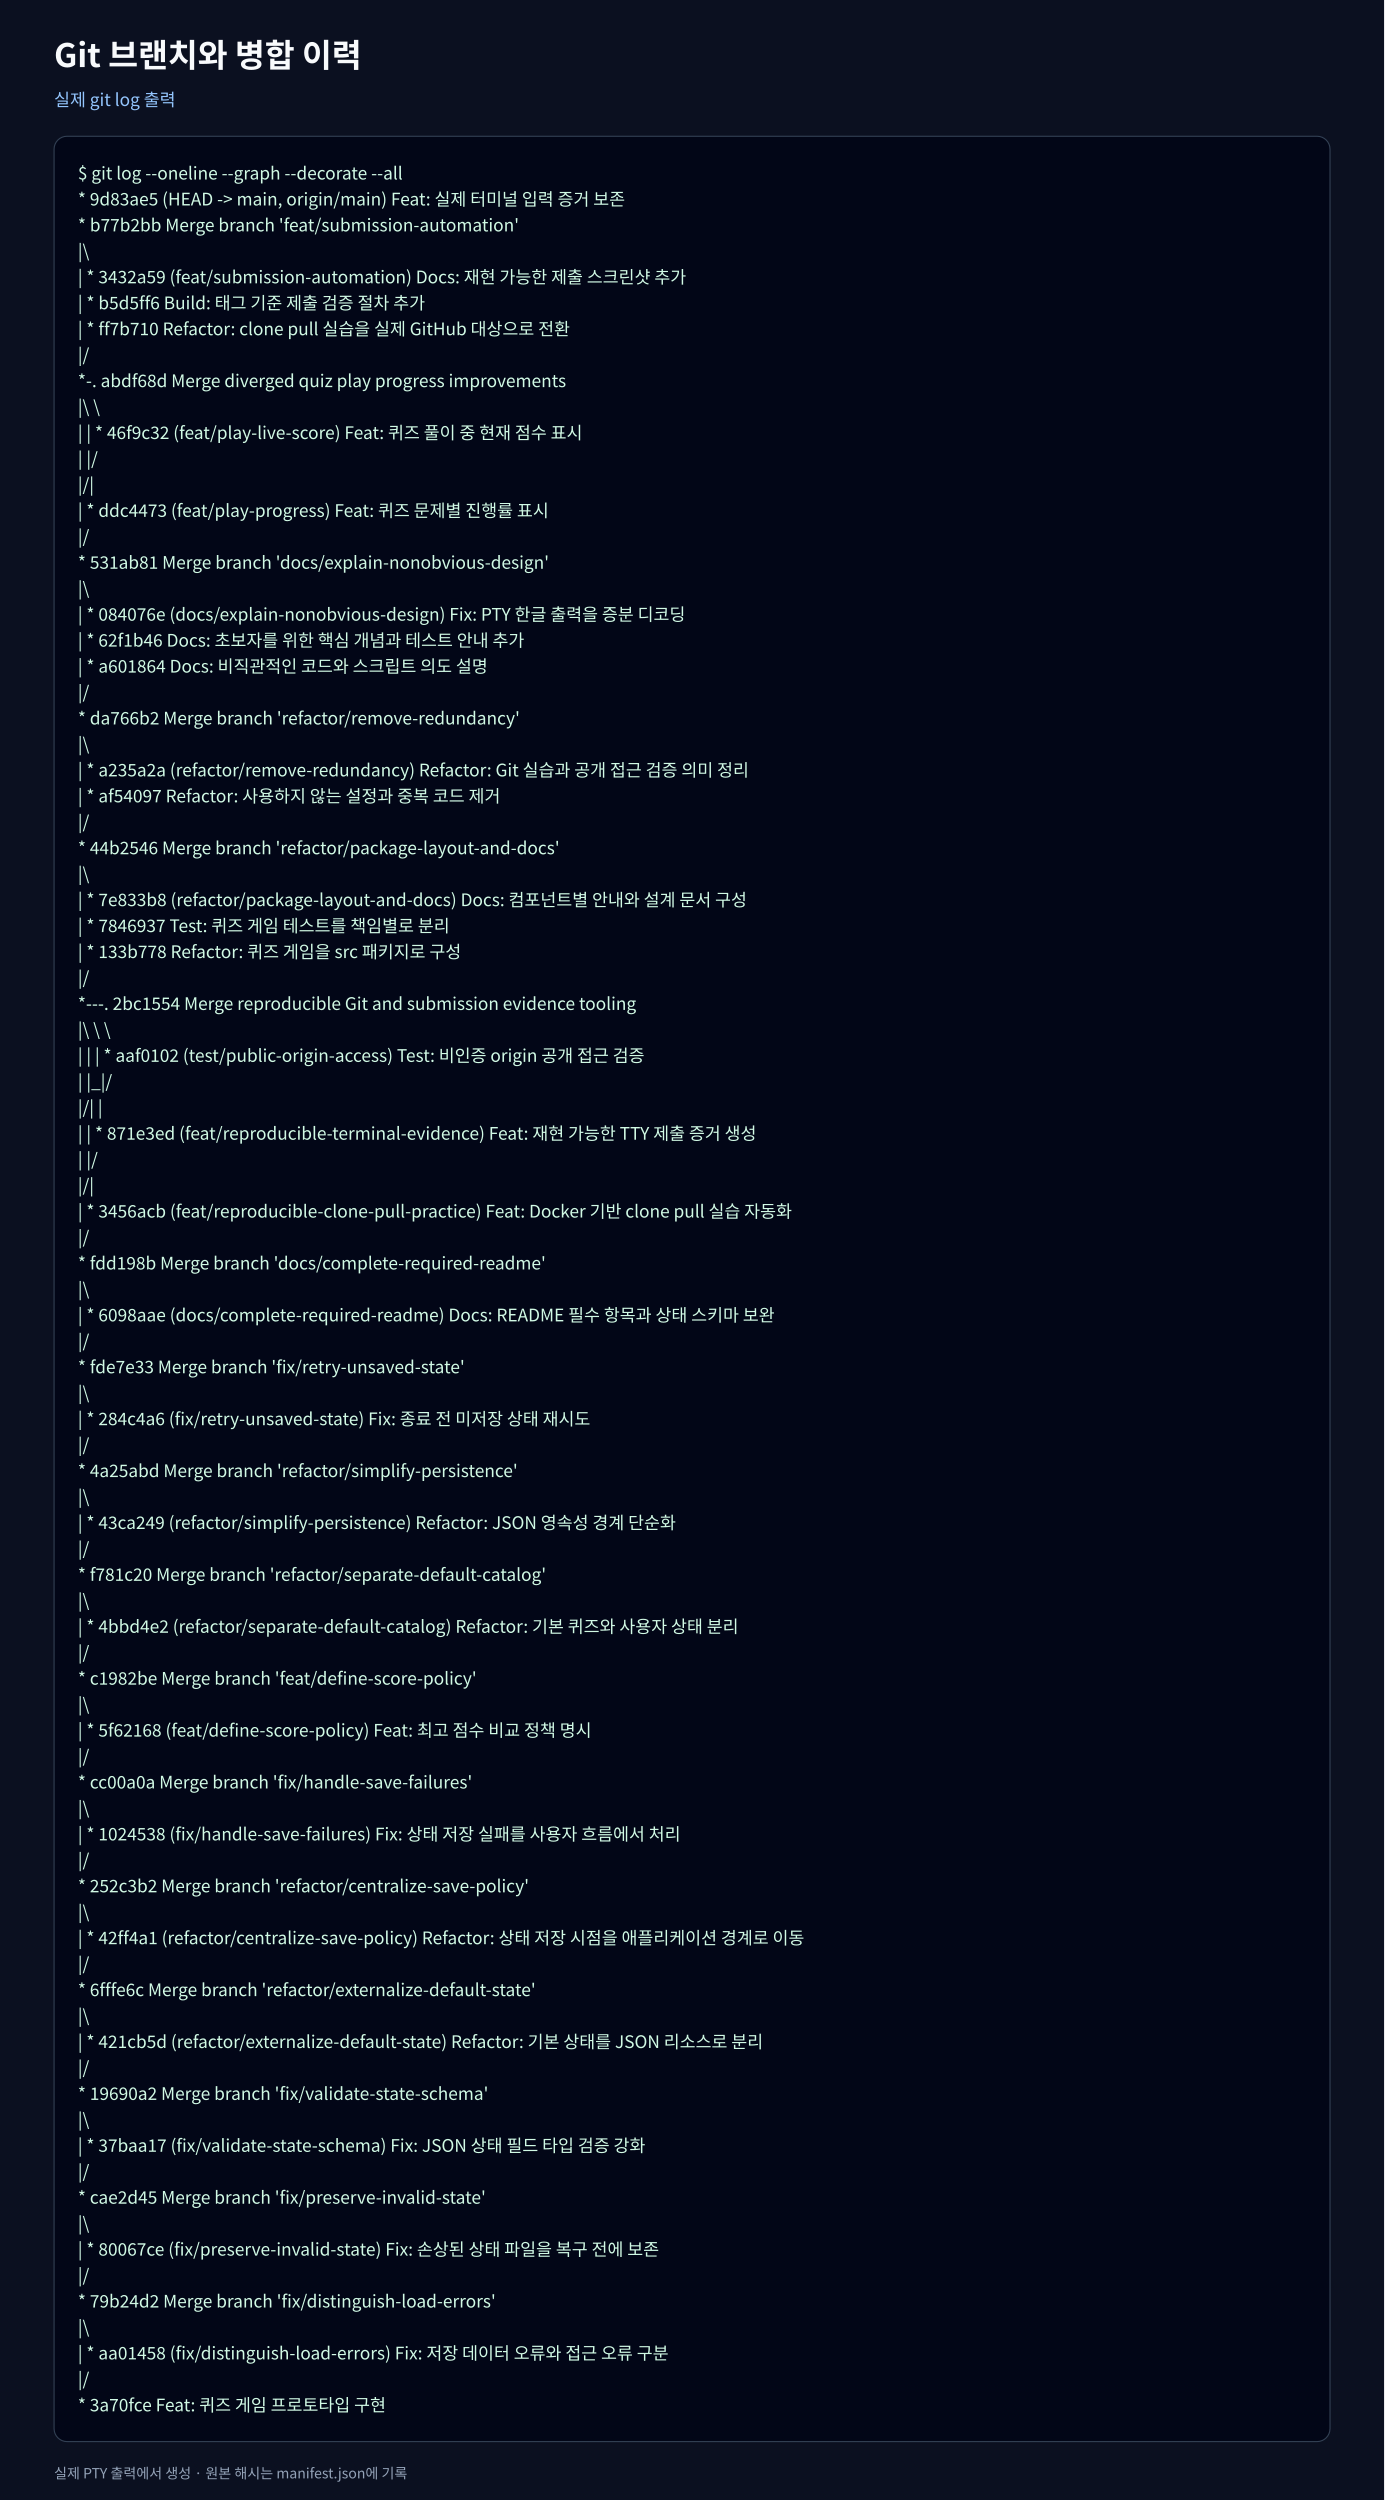
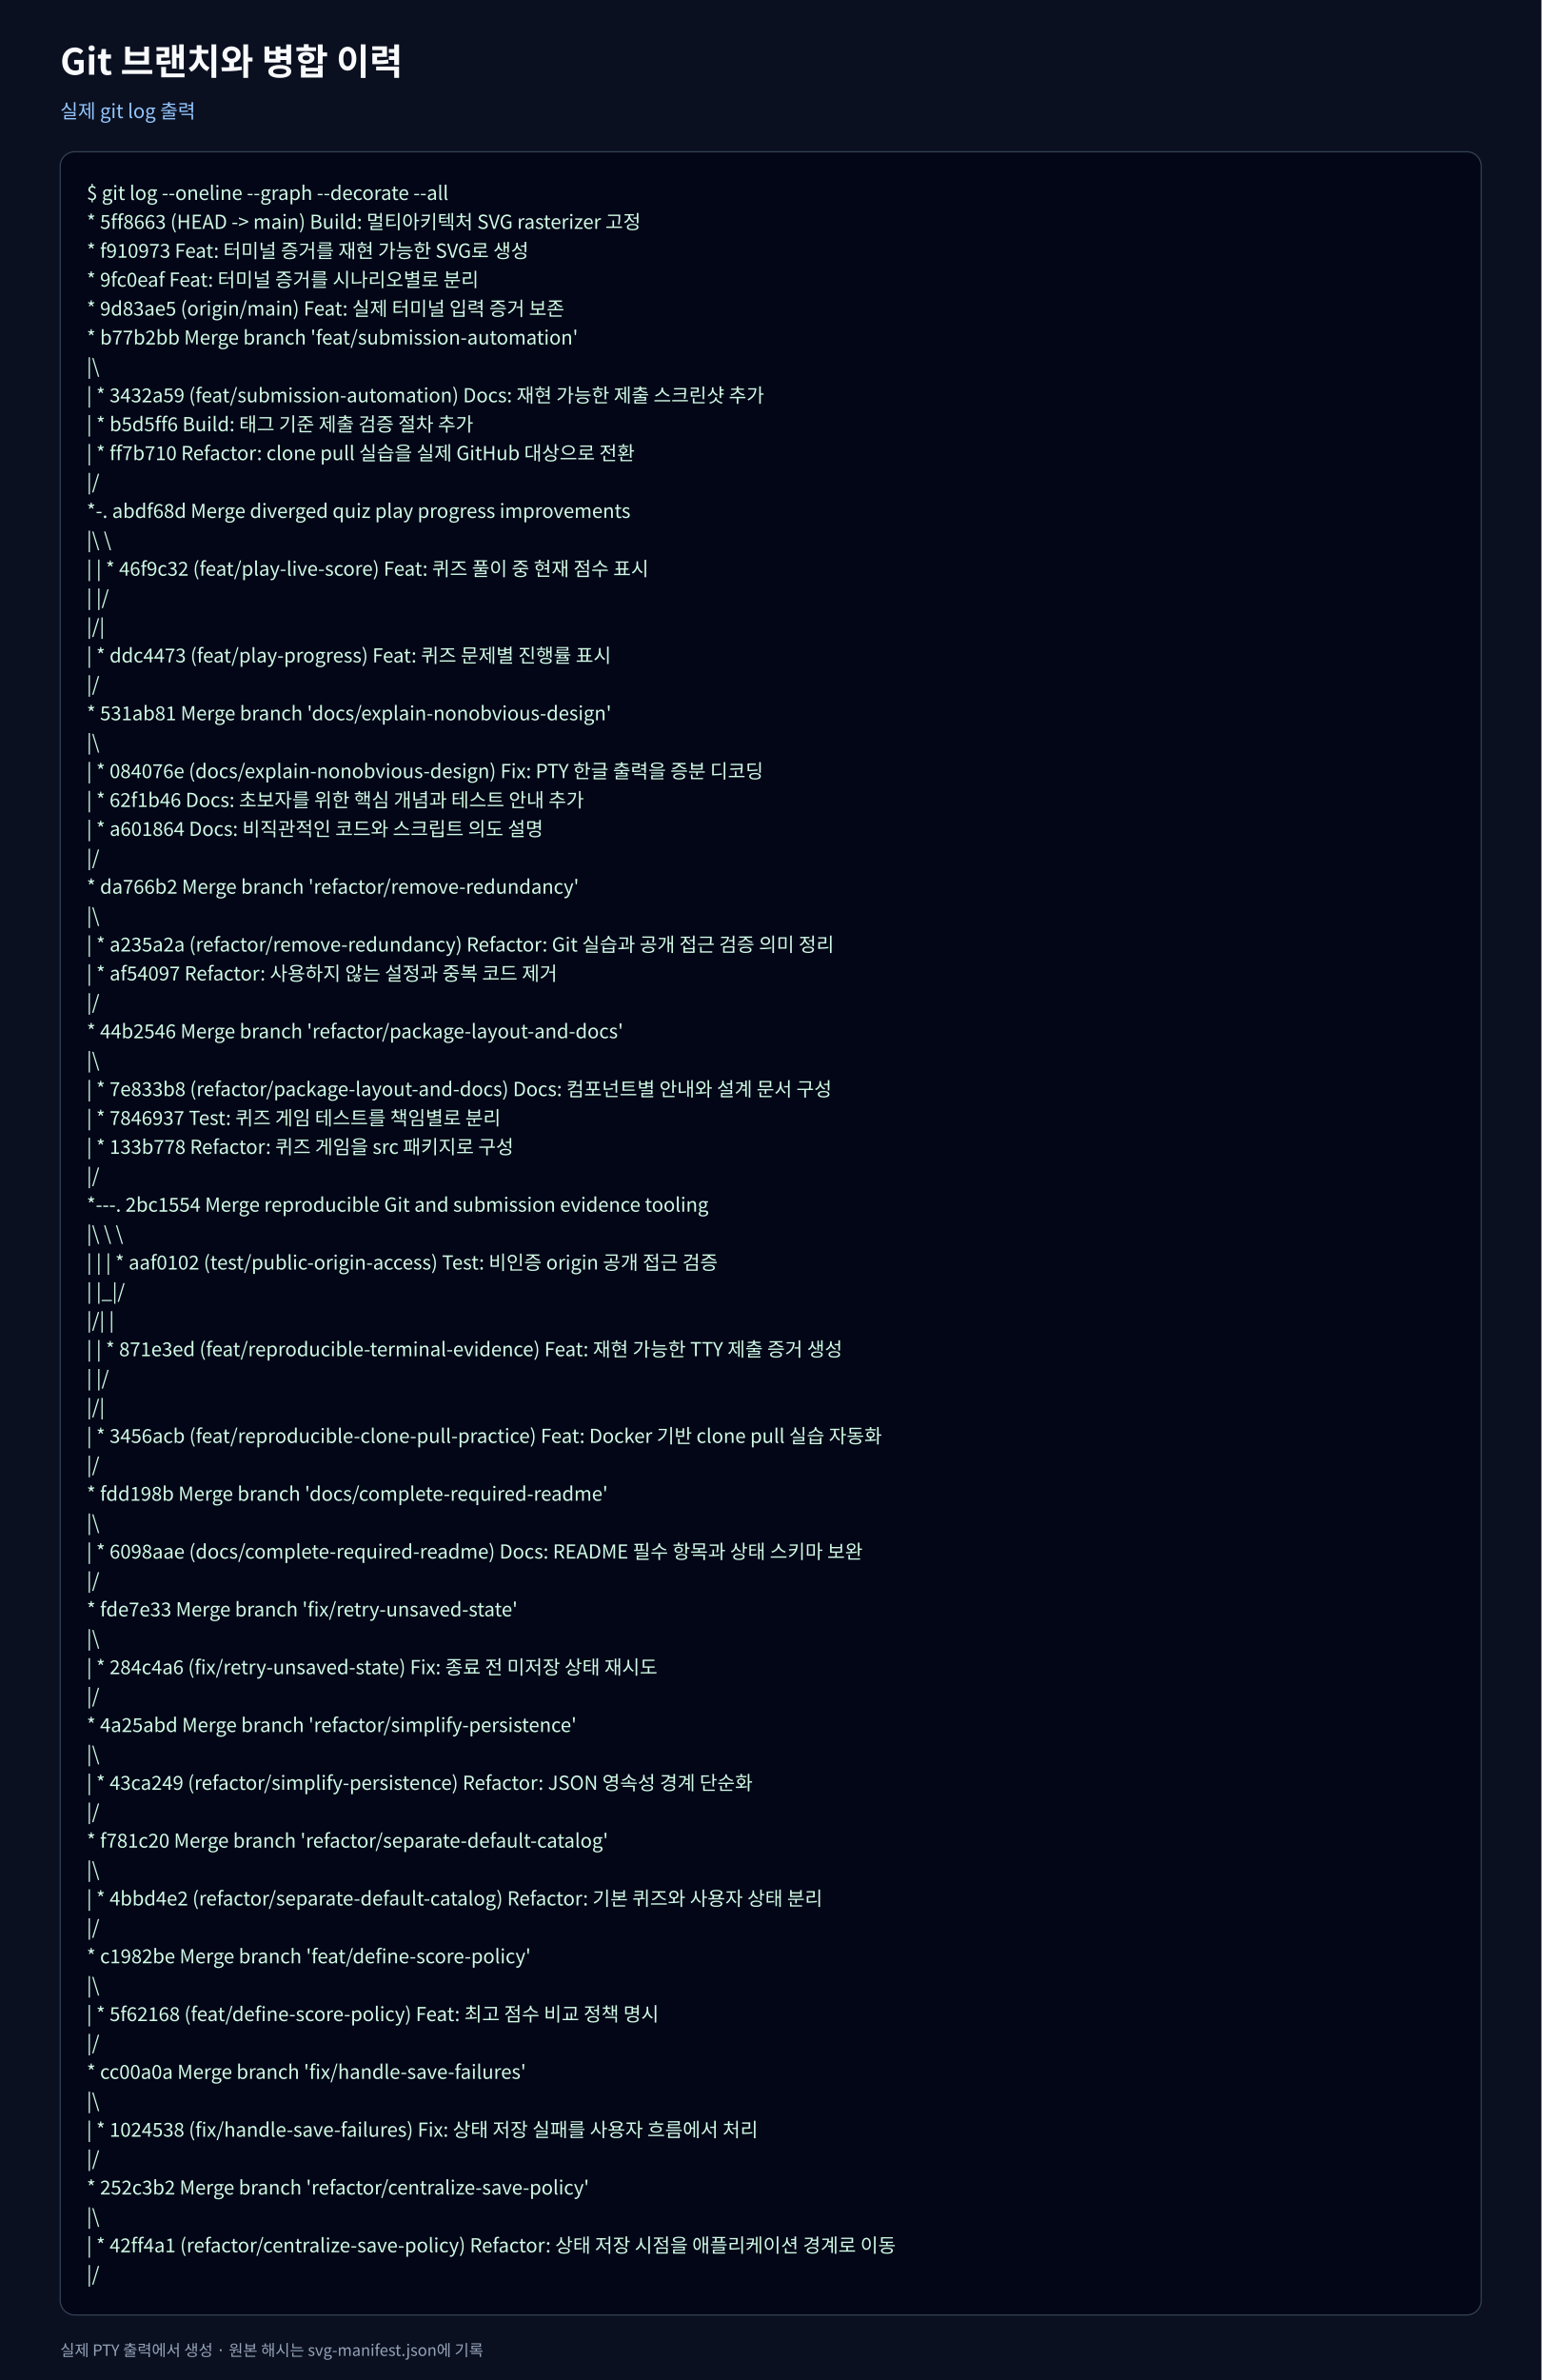
- <svg xmlns="http://www.w3.org/2000/svg" width="1280" height="2312" viewBox="0 0 1280 2312">
-   <rect width="1280" height="2312" fill="#0b1020" />
+ <svg xmlns="http://www.w3.org/2000/svg" width="1280" height="1976" viewBox="0 0 1280 1976">
+   <rect width="1280" height="1976" fill="#0b1020" />
  <text x="50" y="62" fill="#f8fafc" font-family="Noto Sans CJK KR" font-size="30" font-weight="700">Git 브랜치와 병합 이력</text>
  <text x="50" y="98" fill="#93c5fd" font-family="Noto Sans CJK KR" font-size="16">실제 git log 출력</text>
-   <rect x="50" y="126" width="1180" height="2132" rx="12" fill="#020617" stroke="#334155" />
+   <rect x="50" y="126" width="1180" height="1796" rx="12" fill="#020617" stroke="#334155" />
  <text fill="#d1fae5" font-family="Noto Sans CJK KR" font-size="16">
    <tspan x="72" y="166">$ git log --oneline --graph --decorate --all</tspan>
-     <tspan x="72" y="190">* 9d83ae5 (HEAD -&gt; main, origin/main) Feat: 실제 터미널 입력 증거 보존</tspan>
-     <tspan x="72" y="214">*   b77b2bb Merge branch 'feat/submission-automation'</tspan>
-     <tspan x="72" y="238">|\</tspan>
-     <tspan x="72" y="262">| * 3432a59 (feat/submission-automation) Docs: 재현 가능한 제출 스크린샷 추가</tspan>
-     <tspan x="72" y="286">| * b5d5ff6 Build: 태그 기준 제출 검증 절차 추가</tspan>
-     <tspan x="72" y="310">| * ff7b710 Refactor: clone pull 실습을 실제 GitHub 대상으로 전환</tspan>
-     <tspan x="72" y="334">|/</tspan>
-     <tspan x="72" y="358">*-.   abdf68d Merge diverged quiz play progress improvements</tspan>
-     <tspan x="72" y="382">|\ \</tspan>
-     <tspan x="72" y="406">| | * 46f9c32 (feat/play-live-score) Feat: 퀴즈 풀이 중 현재 점수 표시</tspan>
-     <tspan x="72" y="430">| |/</tspan>
-     <tspan x="72" y="454">|/|</tspan>
-     <tspan x="72" y="478">| * ddc4473 (feat/play-progress) Feat: 퀴즈 문제별 진행률 표시</tspan>
-     <tspan x="72" y="502">|/</tspan>
-     <tspan x="72" y="526">*   531ab81 Merge branch 'docs/explain-nonobvious-design'</tspan>
-     <tspan x="72" y="550">|\</tspan>
-     <tspan x="72" y="574">| * 084076e (docs/explain-nonobvious-design) Fix: PTY 한글 출력을 증분 디코딩</tspan>
-     <tspan x="72" y="598">| * 62f1b46 Docs: 초보자를 위한 핵심 개념과 테스트 안내 추가</tspan>
-     <tspan x="72" y="622">| * a601864 Docs: 비직관적인 코드와 스크립트 의도 설명</tspan>
-     <tspan x="72" y="646">|/</tspan>
-     <tspan x="72" y="670">*   da766b2 Merge branch 'refactor/remove-redundancy'</tspan>
-     <tspan x="72" y="694">|\</tspan>
-     <tspan x="72" y="718">| * a235a2a (refactor/remove-redundancy) Refactor: Git 실습과 공개 접근 검증 의미 정리</tspan>
-     <tspan x="72" y="742">| * af54097 Refactor: 사용하지 않는 설정과 중복 코드 제거</tspan>
-     <tspan x="72" y="766">|/</tspan>
-     <tspan x="72" y="790">*   44b2546 Merge branch 'refactor/package-layout-and-docs'</tspan>
-     <tspan x="72" y="814">|\</tspan>
-     <tspan x="72" y="838">| * 7e833b8 (refactor/package-layout-and-docs) Docs: 컴포넌트별 안내와 설계 문서 구성</tspan>
-     <tspan x="72" y="862">| * 7846937 Test: 퀴즈 게임 테스트를 책임별로 분리</tspan>
-     <tspan x="72" y="886">| * 133b778 Refactor: 퀴즈 게임을 src 패키지로 구성</tspan>
-     <tspan x="72" y="910">|/</tspan>
-     <tspan x="72" y="934">*---.   2bc1554 Merge reproducible Git and submission evidence tooling</tspan>
-     <tspan x="72" y="958">|\ \ \</tspan>
-     <tspan x="72" y="982">| | | * aaf0102 (test/public-origin-access) Test: 비인증 origin 공개 접근 검증</tspan>
-     <tspan x="72" y="1006">| |_|/</tspan>
-     <tspan x="72" y="1030">|/| |</tspan>
-     <tspan x="72" y="1054">| | * 871e3ed (feat/reproducible-terminal-evidence) Feat: 재현 가능한 TTY 제출 증거 생성</tspan>
-     <tspan x="72" y="1078">| |/</tspan>
-     <tspan x="72" y="1102">|/|</tspan>
-     <tspan x="72" y="1126">| * 3456acb (feat/reproducible-clone-pull-practice) Feat: Docker 기반 clone pull 실습 자동화</tspan>
-     <tspan x="72" y="1150">|/</tspan>
-     <tspan x="72" y="1174">*   fdd198b Merge branch 'docs/complete-required-readme'</tspan>
-     <tspan x="72" y="1198">|\</tspan>
-     <tspan x="72" y="1222">| * 6098aae (docs/complete-required-readme) Docs: README 필수 항목과 상태 스키마 보완</tspan>
-     <tspan x="72" y="1246">|/</tspan>
-     <tspan x="72" y="1270">*   fde7e33 Merge branch 'fix/retry-unsaved-state'</tspan>
-     <tspan x="72" y="1294">|\</tspan>
-     <tspan x="72" y="1318">| * 284c4a6 (fix/retry-unsaved-state) Fix: 종료 전 미저장 상태 재시도</tspan>
-     <tspan x="72" y="1342">|/</tspan>
-     <tspan x="72" y="1366">*   4a25abd Merge branch 'refactor/simplify-persistence'</tspan>
-     <tspan x="72" y="1390">|\</tspan>
-     <tspan x="72" y="1414">| * 43ca249 (refactor/simplify-persistence) Refactor: JSON 영속성 경계 단순화</tspan>
-     <tspan x="72" y="1438">|/</tspan>
-     <tspan x="72" y="1462">*   f781c20 Merge branch 'refactor/separate-default-catalog'</tspan>
-     <tspan x="72" y="1486">|\</tspan>
-     <tspan x="72" y="1510">| * 4bbd4e2 (refactor/separate-default-catalog) Refactor: 기본 퀴즈와 사용자 상태 분리</tspan>
-     <tspan x="72" y="1534">|/</tspan>
-     <tspan x="72" y="1558">*   c1982be Merge branch 'feat/define-score-policy'</tspan>
-     <tspan x="72" y="1582">|\</tspan>
-     <tspan x="72" y="1606">| * 5f62168 (feat/define-score-policy) Feat: 최고 점수 비교 정책 명시</tspan>
-     <tspan x="72" y="1630">|/</tspan>
-     <tspan x="72" y="1654">*   cc00a0a Merge branch 'fix/handle-save-failures'</tspan>
-     <tspan x="72" y="1678">|\</tspan>
-     <tspan x="72" y="1702">| * 1024538 (fix/handle-save-failures) Fix: 상태 저장 실패를 사용자 흐름에서 처리</tspan>
-     <tspan x="72" y="1726">|/</tspan>
-     <tspan x="72" y="1750">*   252c3b2 Merge branch 'refactor/centralize-save-policy'</tspan>
-     <tspan x="72" y="1774">|\</tspan>
-     <tspan x="72" y="1798">| * 42ff4a1 (refactor/centralize-save-policy) Refactor: 상태 저장 시점을 애플리케이션 경계로 이동</tspan>
-     <tspan x="72" y="1822">|/</tspan>
-     <tspan x="72" y="1846">*   6fffe6c Merge branch 'refactor/externalize-default-state'</tspan>
-     <tspan x="72" y="1870">|\</tspan>
-     <tspan x="72" y="1894">| * 421cb5d (refactor/externalize-default-state) Refactor: 기본 상태를 JSON 리소스로 분리</tspan>
-     <tspan x="72" y="1918">|/</tspan>
-     <tspan x="72" y="1942">*   19690a2 Merge branch 'fix/validate-state-schema'</tspan>
-     <tspan x="72" y="1966">|\</tspan>
-     <tspan x="72" y="1990">| * 37baa17 (fix/validate-state-schema) Fix: JSON 상태 필드 타입 검증 강화</tspan>
-     <tspan x="72" y="2014">|/</tspan>
-     <tspan x="72" y="2038">*   cae2d45 Merge branch 'fix/preserve-invalid-state'</tspan>
-     <tspan x="72" y="2062">|\</tspan>
-     <tspan x="72" y="2086">| * 80067ce (fix/preserve-invalid-state) Fix: 손상된 상태 파일을 복구 전에 보존</tspan>
-     <tspan x="72" y="2110">|/</tspan>
-     <tspan x="72" y="2134">*   79b24d2 Merge branch 'fix/distinguish-load-errors'</tspan>
-     <tspan x="72" y="2158">|\</tspan>
-     <tspan x="72" y="2182">| * aa01458 (fix/distinguish-load-errors) Fix: 저장 데이터 오류와 접근 오류 구분</tspan>
-     <tspan x="72" y="2206">|/</tspan>
-     <tspan x="72" y="2230">* 3a70fce Feat: 퀴즈 게임 프로토타입 구현</tspan>
+     <tspan x="72" y="190">* 5ff8663 (HEAD -&gt; main) Build: 멀티아키텍처 SVG rasterizer 고정</tspan>
+     <tspan x="72" y="214">* f910973 Feat: 터미널 증거를 재현 가능한 SVG로 생성</tspan>
+     <tspan x="72" y="238">* 9fc0eaf Feat: 터미널 증거를 시나리오별로 분리</tspan>
+     <tspan x="72" y="262">* 9d83ae5 (origin/main) Feat: 실제 터미널 입력 증거 보존</tspan>
+     <tspan x="72" y="286">*   b77b2bb Merge branch 'feat/submission-automation'</tspan>
+     <tspan x="72" y="310">|\</tspan>
+     <tspan x="72" y="334">| * 3432a59 (feat/submission-automation) Docs: 재현 가능한 제출 스크린샷 추가</tspan>
+     <tspan x="72" y="358">| * b5d5ff6 Build: 태그 기준 제출 검증 절차 추가</tspan>
+     <tspan x="72" y="382">| * ff7b710 Refactor: clone pull 실습을 실제 GitHub 대상으로 전환</tspan>
+     <tspan x="72" y="406">|/</tspan>
+     <tspan x="72" y="430">*-.   abdf68d Merge diverged quiz play progress improvements</tspan>
+     <tspan x="72" y="454">|\ \</tspan>
+     <tspan x="72" y="478">| | * 46f9c32 (feat/play-live-score) Feat: 퀴즈 풀이 중 현재 점수 표시</tspan>
+     <tspan x="72" y="502">| |/</tspan>
+     <tspan x="72" y="526">|/|</tspan>
+     <tspan x="72" y="550">| * ddc4473 (feat/play-progress) Feat: 퀴즈 문제별 진행률 표시</tspan>
+     <tspan x="72" y="574">|/</tspan>
+     <tspan x="72" y="598">*   531ab81 Merge branch 'docs/explain-nonobvious-design'</tspan>
+     <tspan x="72" y="622">|\</tspan>
+     <tspan x="72" y="646">| * 084076e (docs/explain-nonobvious-design) Fix: PTY 한글 출력을 증분 디코딩</tspan>
+     <tspan x="72" y="670">| * 62f1b46 Docs: 초보자를 위한 핵심 개념과 테스트 안내 추가</tspan>
+     <tspan x="72" y="694">| * a601864 Docs: 비직관적인 코드와 스크립트 의도 설명</tspan>
+     <tspan x="72" y="718">|/</tspan>
+     <tspan x="72" y="742">*   da766b2 Merge branch 'refactor/remove-redundancy'</tspan>
+     <tspan x="72" y="766">|\</tspan>
+     <tspan x="72" y="790">| * a235a2a (refactor/remove-redundancy) Refactor: Git 실습과 공개 접근 검증 의미 정리</tspan>
+     <tspan x="72" y="814">| * af54097 Refactor: 사용하지 않는 설정과 중복 코드 제거</tspan>
+     <tspan x="72" y="838">|/</tspan>
+     <tspan x="72" y="862">*   44b2546 Merge branch 'refactor/package-layout-and-docs'</tspan>
+     <tspan x="72" y="886">|\</tspan>
+     <tspan x="72" y="910">| * 7e833b8 (refactor/package-layout-and-docs) Docs: 컴포넌트별 안내와 설계 문서 구성</tspan>
+     <tspan x="72" y="934">| * 7846937 Test: 퀴즈 게임 테스트를 책임별로 분리</tspan>
+     <tspan x="72" y="958">| * 133b778 Refactor: 퀴즈 게임을 src 패키지로 구성</tspan>
+     <tspan x="72" y="982">|/</tspan>
+     <tspan x="72" y="1006">*---.   2bc1554 Merge reproducible Git and submission evidence tooling</tspan>
+     <tspan x="72" y="1030">|\ \ \</tspan>
+     <tspan x="72" y="1054">| | | * aaf0102 (test/public-origin-access) Test: 비인증 origin 공개 접근 검증</tspan>
+     <tspan x="72" y="1078">| |_|/</tspan>
+     <tspan x="72" y="1102">|/| |</tspan>
+     <tspan x="72" y="1126">| | * 871e3ed (feat/reproducible-terminal-evidence) Feat: 재현 가능한 TTY 제출 증거 생성</tspan>
+     <tspan x="72" y="1150">| |/</tspan>
+     <tspan x="72" y="1174">|/|</tspan>
+     <tspan x="72" y="1198">| * 3456acb (feat/reproducible-clone-pull-practice) Feat: Docker 기반 clone pull 실습 자동화</tspan>
+     <tspan x="72" y="1222">|/</tspan>
+     <tspan x="72" y="1246">*   fdd198b Merge branch 'docs/complete-required-readme'</tspan>
+     <tspan x="72" y="1270">|\</tspan>
+     <tspan x="72" y="1294">| * 6098aae (docs/complete-required-readme) Docs: README 필수 항목과 상태 스키마 보완</tspan>
+     <tspan x="72" y="1318">|/</tspan>
+     <tspan x="72" y="1342">*   fde7e33 Merge branch 'fix/retry-unsaved-state'</tspan>
+     <tspan x="72" y="1366">|\</tspan>
+     <tspan x="72" y="1390">| * 284c4a6 (fix/retry-unsaved-state) Fix: 종료 전 미저장 상태 재시도</tspan>
+     <tspan x="72" y="1414">|/</tspan>
+     <tspan x="72" y="1438">*   4a25abd Merge branch 'refactor/simplify-persistence'</tspan>
+     <tspan x="72" y="1462">|\</tspan>
+     <tspan x="72" y="1486">| * 43ca249 (refactor/simplify-persistence) Refactor: JSON 영속성 경계 단순화</tspan>
+     <tspan x="72" y="1510">|/</tspan>
+     <tspan x="72" y="1534">*   f781c20 Merge branch 'refactor/separate-default-catalog'</tspan>
+     <tspan x="72" y="1558">|\</tspan>
+     <tspan x="72" y="1582">| * 4bbd4e2 (refactor/separate-default-catalog) Refactor: 기본 퀴즈와 사용자 상태 분리</tspan>
+     <tspan x="72" y="1606">|/</tspan>
+     <tspan x="72" y="1630">*   c1982be Merge branch 'feat/define-score-policy'</tspan>
+     <tspan x="72" y="1654">|\</tspan>
+     <tspan x="72" y="1678">| * 5f62168 (feat/define-score-policy) Feat: 최고 점수 비교 정책 명시</tspan>
+     <tspan x="72" y="1702">|/</tspan>
+     <tspan x="72" y="1726">*   cc00a0a Merge branch 'fix/handle-save-failures'</tspan>
+     <tspan x="72" y="1750">|\</tspan>
+     <tspan x="72" y="1774">| * 1024538 (fix/handle-save-failures) Fix: 상태 저장 실패를 사용자 흐름에서 처리</tspan>
+     <tspan x="72" y="1798">|/</tspan>
+     <tspan x="72" y="1822">*   252c3b2 Merge branch 'refactor/centralize-save-policy'</tspan>
+     <tspan x="72" y="1846">|\</tspan>
+     <tspan x="72" y="1870">| * 42ff4a1 (refactor/centralize-save-policy) Refactor: 상태 저장 시점을 애플리케이션 경계로 이동</tspan>
+     <tspan x="72" y="1894">|/</tspan>
  </text>
-   <text x="50" y="2292" fill="#94a3b8" font-family="Noto Sans CJK KR" font-size="13">실제 PTY 출력에서 생성 · 원본 해시는 manifest.json에 기록</text>
+   <text x="50" y="1956" fill="#94a3b8" font-family="Noto Sans CJK KR" font-size="13">실제 PTY 출력에서 생성 · 원본 해시는 svg-manifest.json에 기록</text>
</svg>
